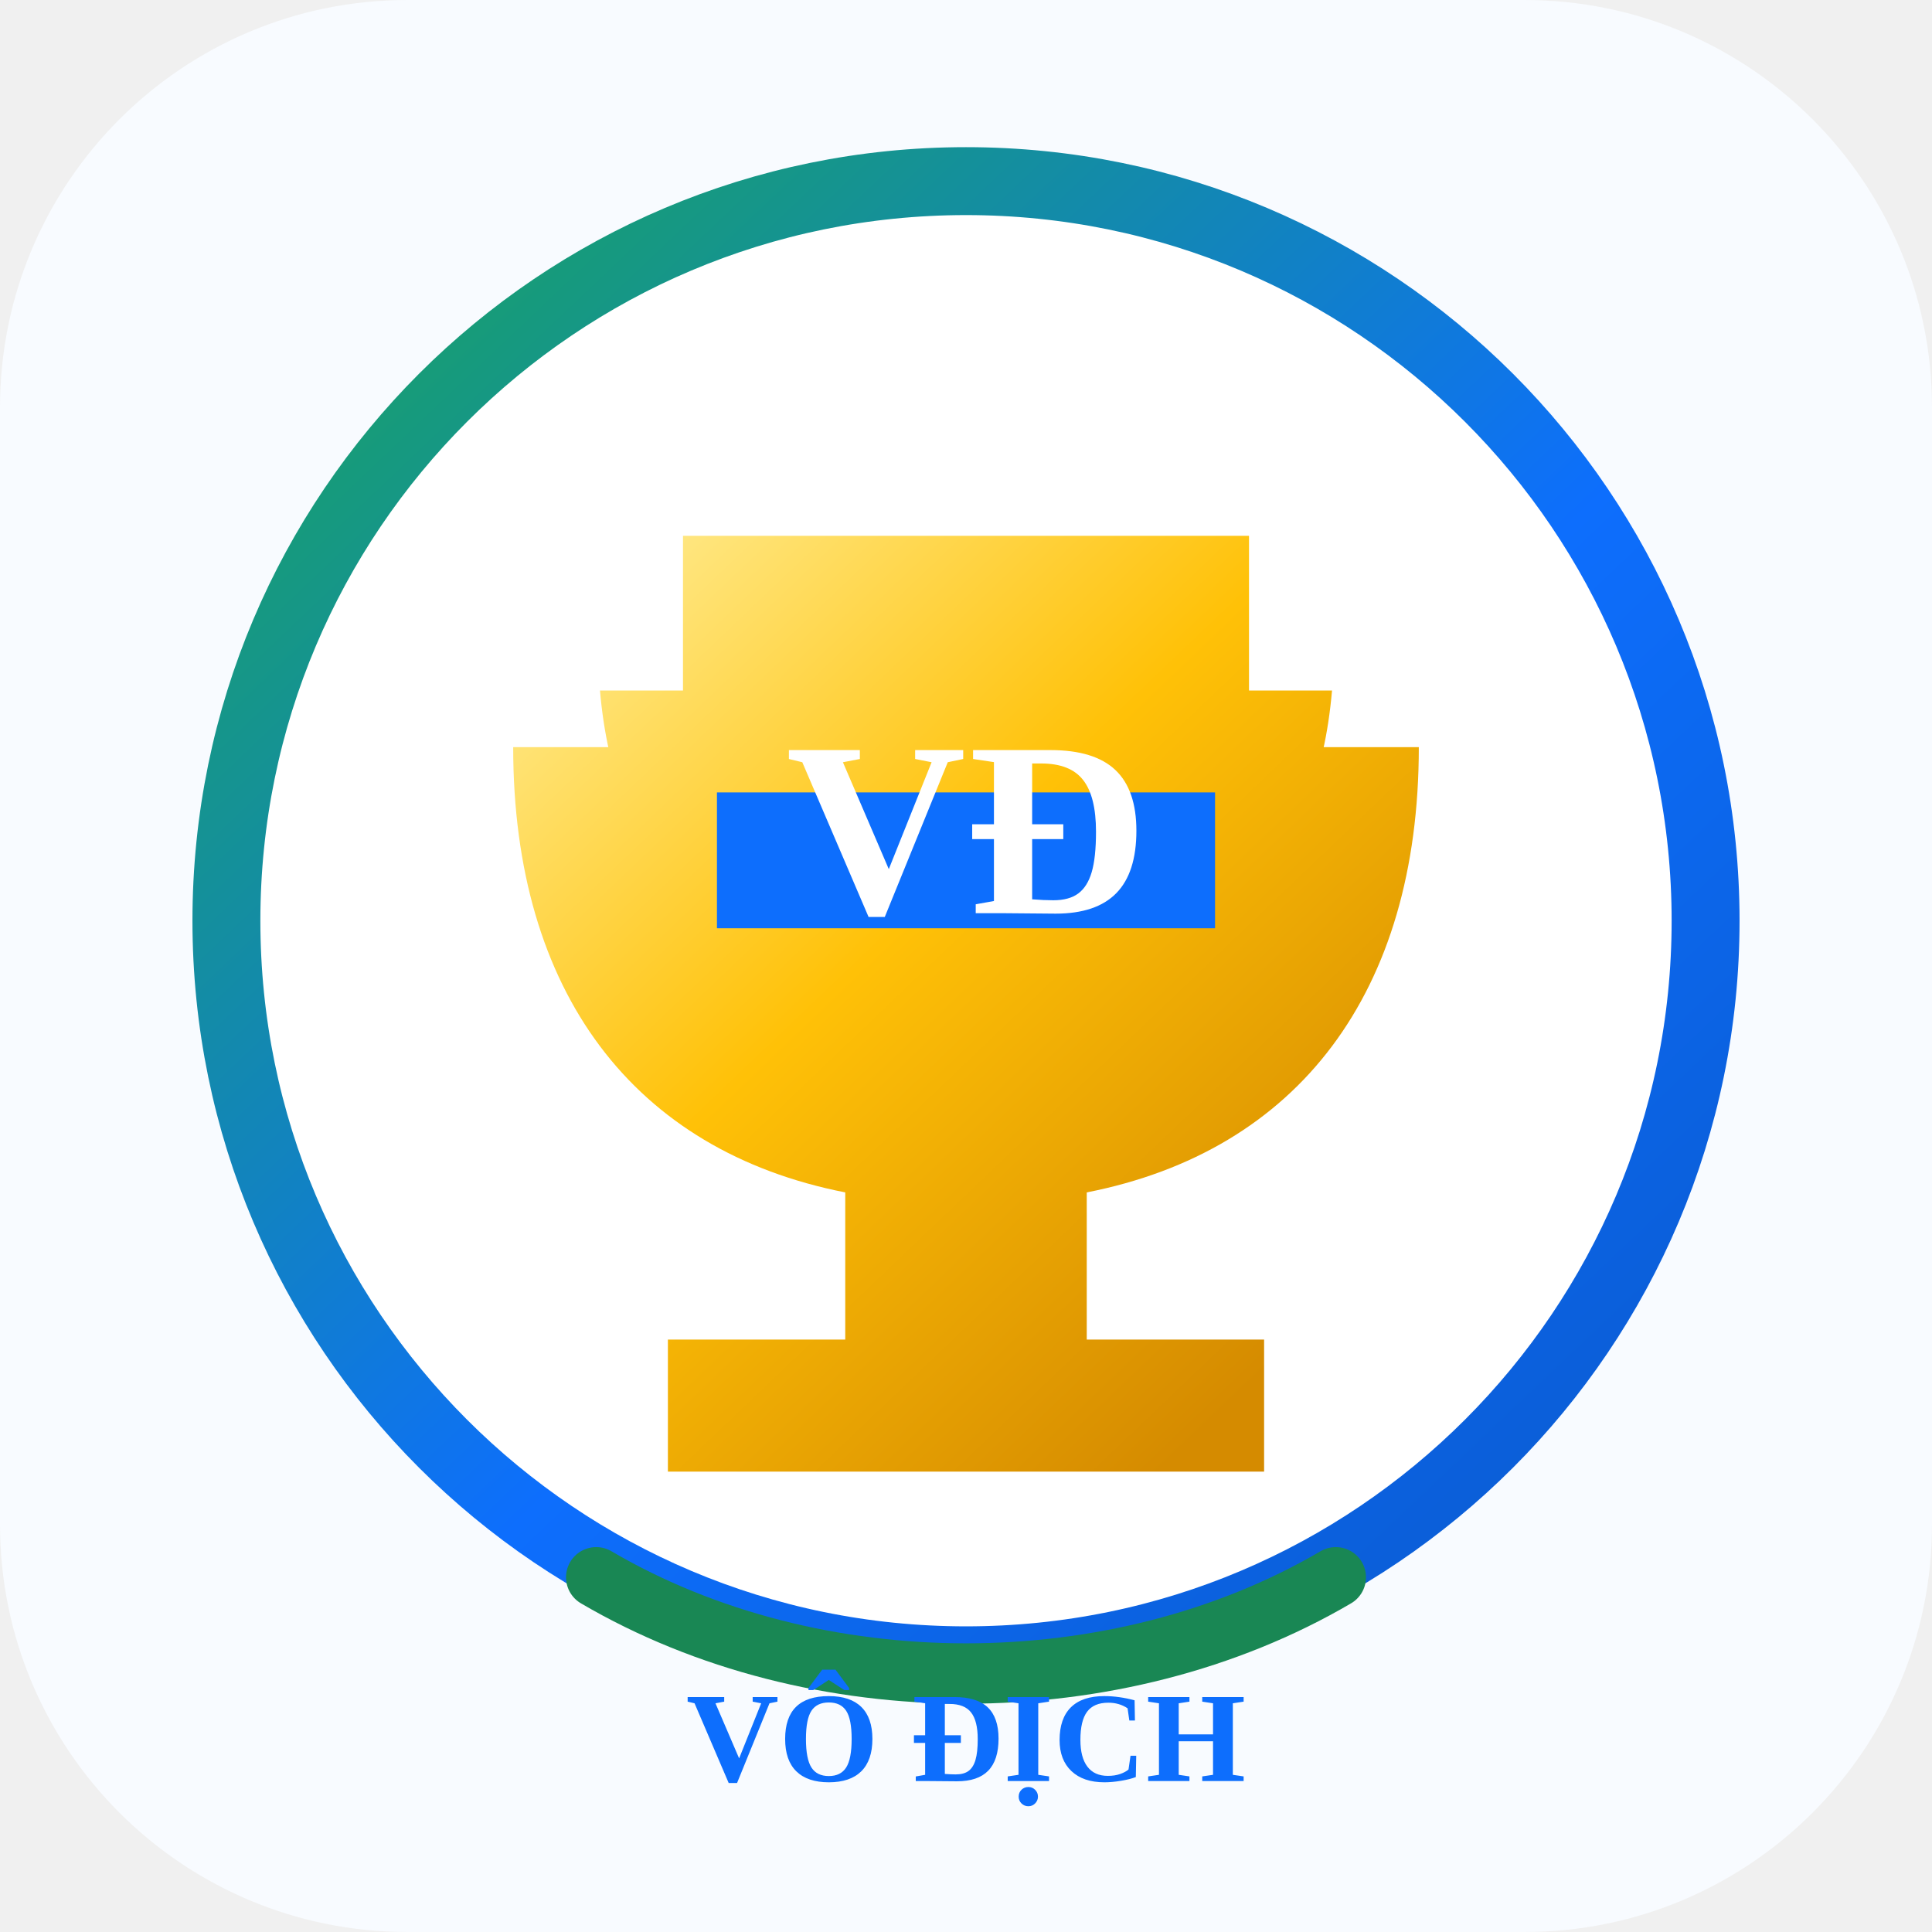
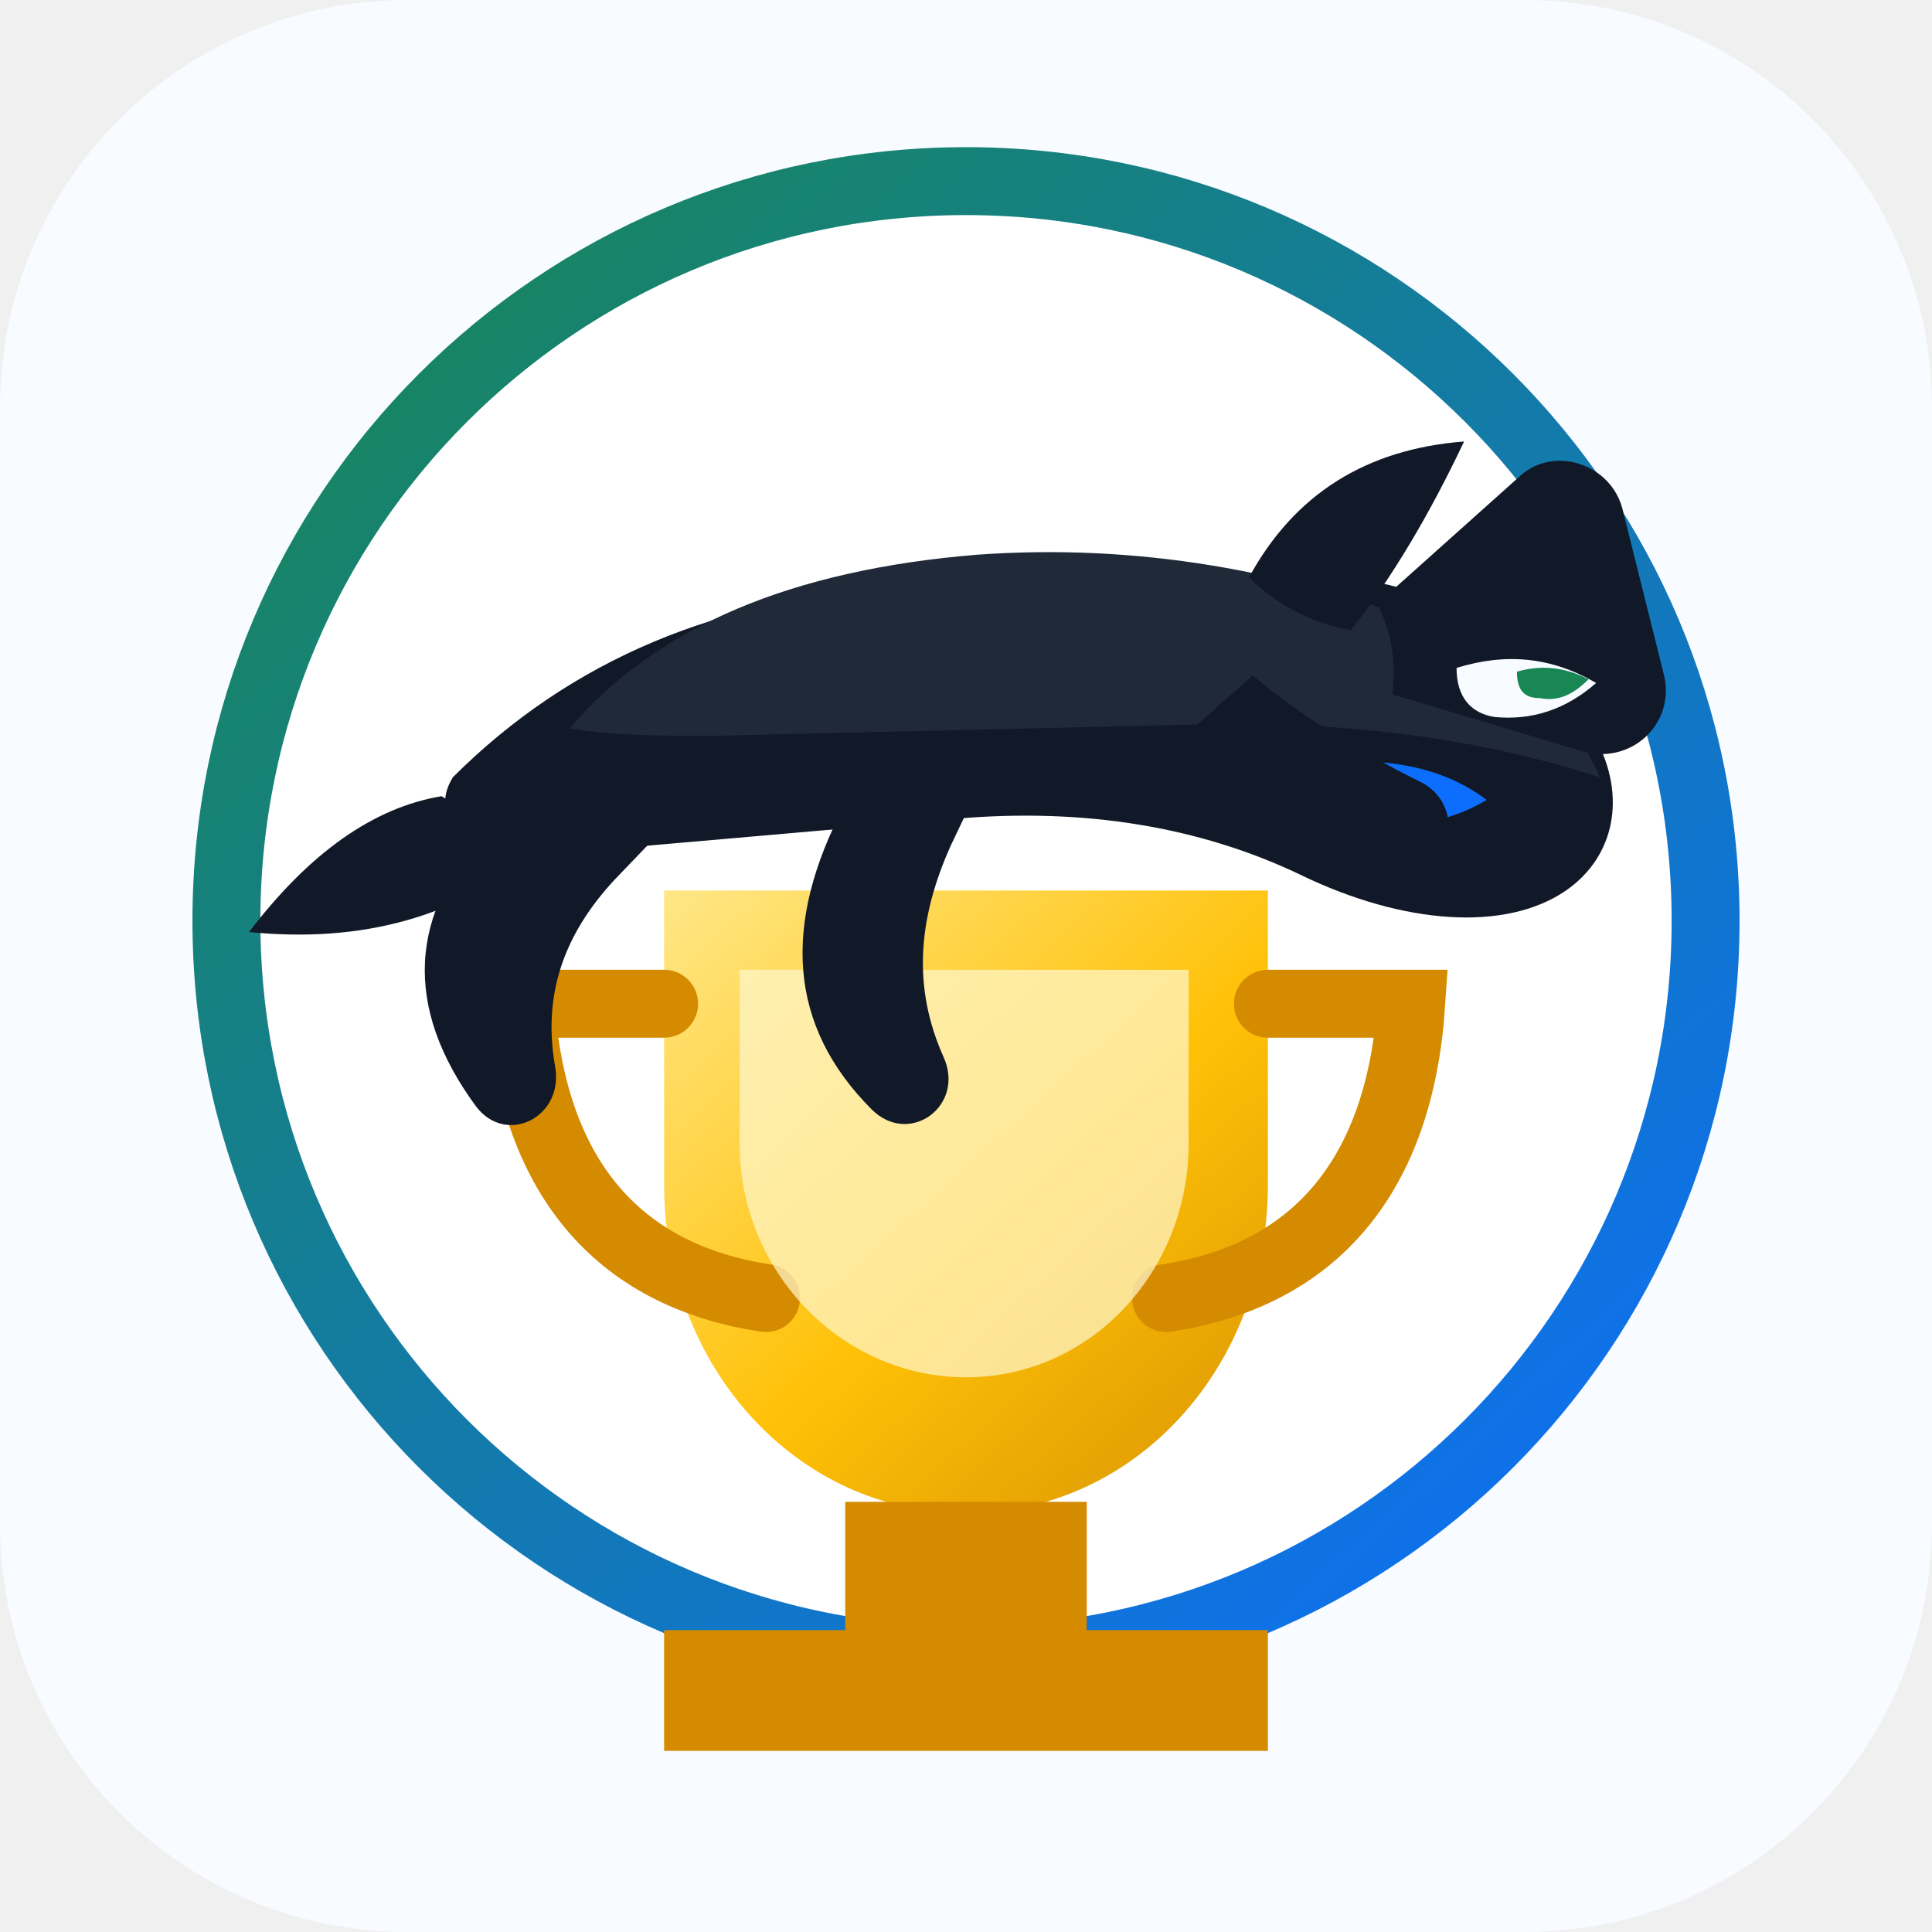
- <svg xmlns="http://www.w3.org/2000/svg" viewBox="0 0 512 512" role="img" aria-label="Logo Vô Địch">
+ <svg xmlns="http://www.w3.org/2000/svg" viewBox="0 0 512 512">
  <defs>
-     <linearGradient id="bg" x1="70" x2="440" y1="60" y2="450" gradientUnits="userSpaceOnUse">
-       <stop offset="0" stop-color="#19a65a" />
-       <stop offset=".55" stop-color="#0d6efd" />
-       <stop offset="1" stop-color="#0a58ca" />
+     <linearGradient id="ring" x1="70" x2="430" y1="60" y2="448" gradientUnits="userSpaceOnUse">
+       <stop offset="0" stop-color="#198754" />
+       <stop offset="1" stop-color="#0d6efd" />
    </linearGradient>
-     <linearGradient id="gold" x1="150" x2="360" y1="120" y2="340" gradientUnits="userSpaceOnUse">
-       <stop offset="0" stop-color="#fff2a6" />
-       <stop offset=".5" stop-color="#ffc107" />
-       <stop offset="1" stop-color="#d58b00" />
+     <linearGradient id="cup" x1="160" x2="360" y1="210" y2="430" gradientUnits="userSpaceOnUse">
+       <stop offset="0" stop-color="#fff0a6" />
+       <stop offset=".52" stop-color="#ffc107" />
+       <stop offset="1" stop-color="#c98300" />
    </linearGradient>
  </defs>
  <rect width="512" height="512" rx="108" fill="#f8fbff" />
-   <circle cx="256" cy="244" r="196" fill="#fff" stroke="url(#bg)" stroke-width="18" />
-   <path fill="url(#gold)" d="M181 142h150v56h45c0 65-32 107-88 118v39h47v35H177v-35h47v-39c-56-11-88-53-88-118h45v-56Zm0 92c-13-11-20-28-22-51h22v51Zm150 0v-51h22c-2 23-9 40-22 51Z" />
-   <path fill="#0d6efd" d="M190 210h132v36H190z" />
-   <text x="256" y="242" text-anchor="middle" font-family="Times New Roman, Times, serif" font-size="66" font-weight="800" fill="#fff">VĐ</text>
-   <path fill="none" stroke="#198754" stroke-width="16" stroke-linecap="round" d="M158 418c58 34 138 34 196 0" />
-   <text x="256" y="472" text-anchor="middle" font-family="Times New Roman, Times, serif" font-size="34" font-weight="800" fill="#0d6efd">VÔ ĐỊCH</text>
+   <circle cx="256" cy="244" r="196" fill="#fff" stroke="url(#ring)" stroke-width="18" />
+   <path fill="url(#cup)" d="M176 236h160v78c0 48-35 87-80 87s-80-39-80-87v-78Z" />
+   <path fill="none" stroke="#d58b00" stroke-width="18" stroke-linecap="round" d="M176 266h-38c3 45 25 72 65 78M336 266h38c-3 45-25 72-65 78" />
+   <path fill="#d58b00" d="M224 398h64v34h48v32H176v-32h48v-34Z" />
+   <path fill="#fff7cc" opacity=".72" d="M196 257h119v46c0 34-26 62-59 62s-60-28-60-62v-46Z" />
+   <path fill="#111827" d="M120 206c31-31 71-48 119-50l93-4c42-2 74 13 91 44 8 15 5 31-8 40-16 11-43 9-70-4-27-13-58-18-92-15l-103 9c-21 2-38-7-30-20Z" />
+   <path fill="#1f2937" d="M151 193c23-27 59-42 108-46 42-3 83 4 123 20 20 8 34 21 42 39-31-10-66-15-106-14l-129 3c-14 0-27 0-38-2Z" />
+   <path fill="#111827" d="M365 160l38-34c9-8 24-3 27 9l11 44c3 13-9 24-22 20l-50-15c1-8 0-16-4-24Z" />
+   <path fill="#111827" d="M331 153c12-22 31-34 57-36-9 19-19 36-30 50-11-2-20-7-27-14Z" />
+   <path fill="#f8fbff" d="M386 177c13-4 25-3 37 4-8 7-17 10-27 9-6-1-10-5-10-13Z" />
+   <path fill="#198754" d="M402 178c7-2 13-1 19 2-4 4-8 6-13 5-4 0-6-2-6-7Z" />
+   <path fill="#0d6efd" d="M366 202c11 1 20 4 28 10-12 7-24 8-36 3l8-13Z" />
+   <path fill="#111827" d="M130 219c-22 23-23 48-4 74 8 11 24 3 21-11-3-18 2-34 16-49l24-25-57 11Z" />
+   <path fill="#111827" d="M224 213c-17 32-15 59 7 81 10 10 25-1 19-14-8-18-7-36 2-56l10-21-38 10Z" />
+   <path fill="#111827" d="M306 202c19 23 41 33 65 31 14-1 18-20 5-26-16-8-31-17-44-28l-26 23Z" />
+   <path fill="#111827" d="M117 211c-18 3-35 15-51 36 30 3 55-4 76-21l-25-15Z" />
</svg>
